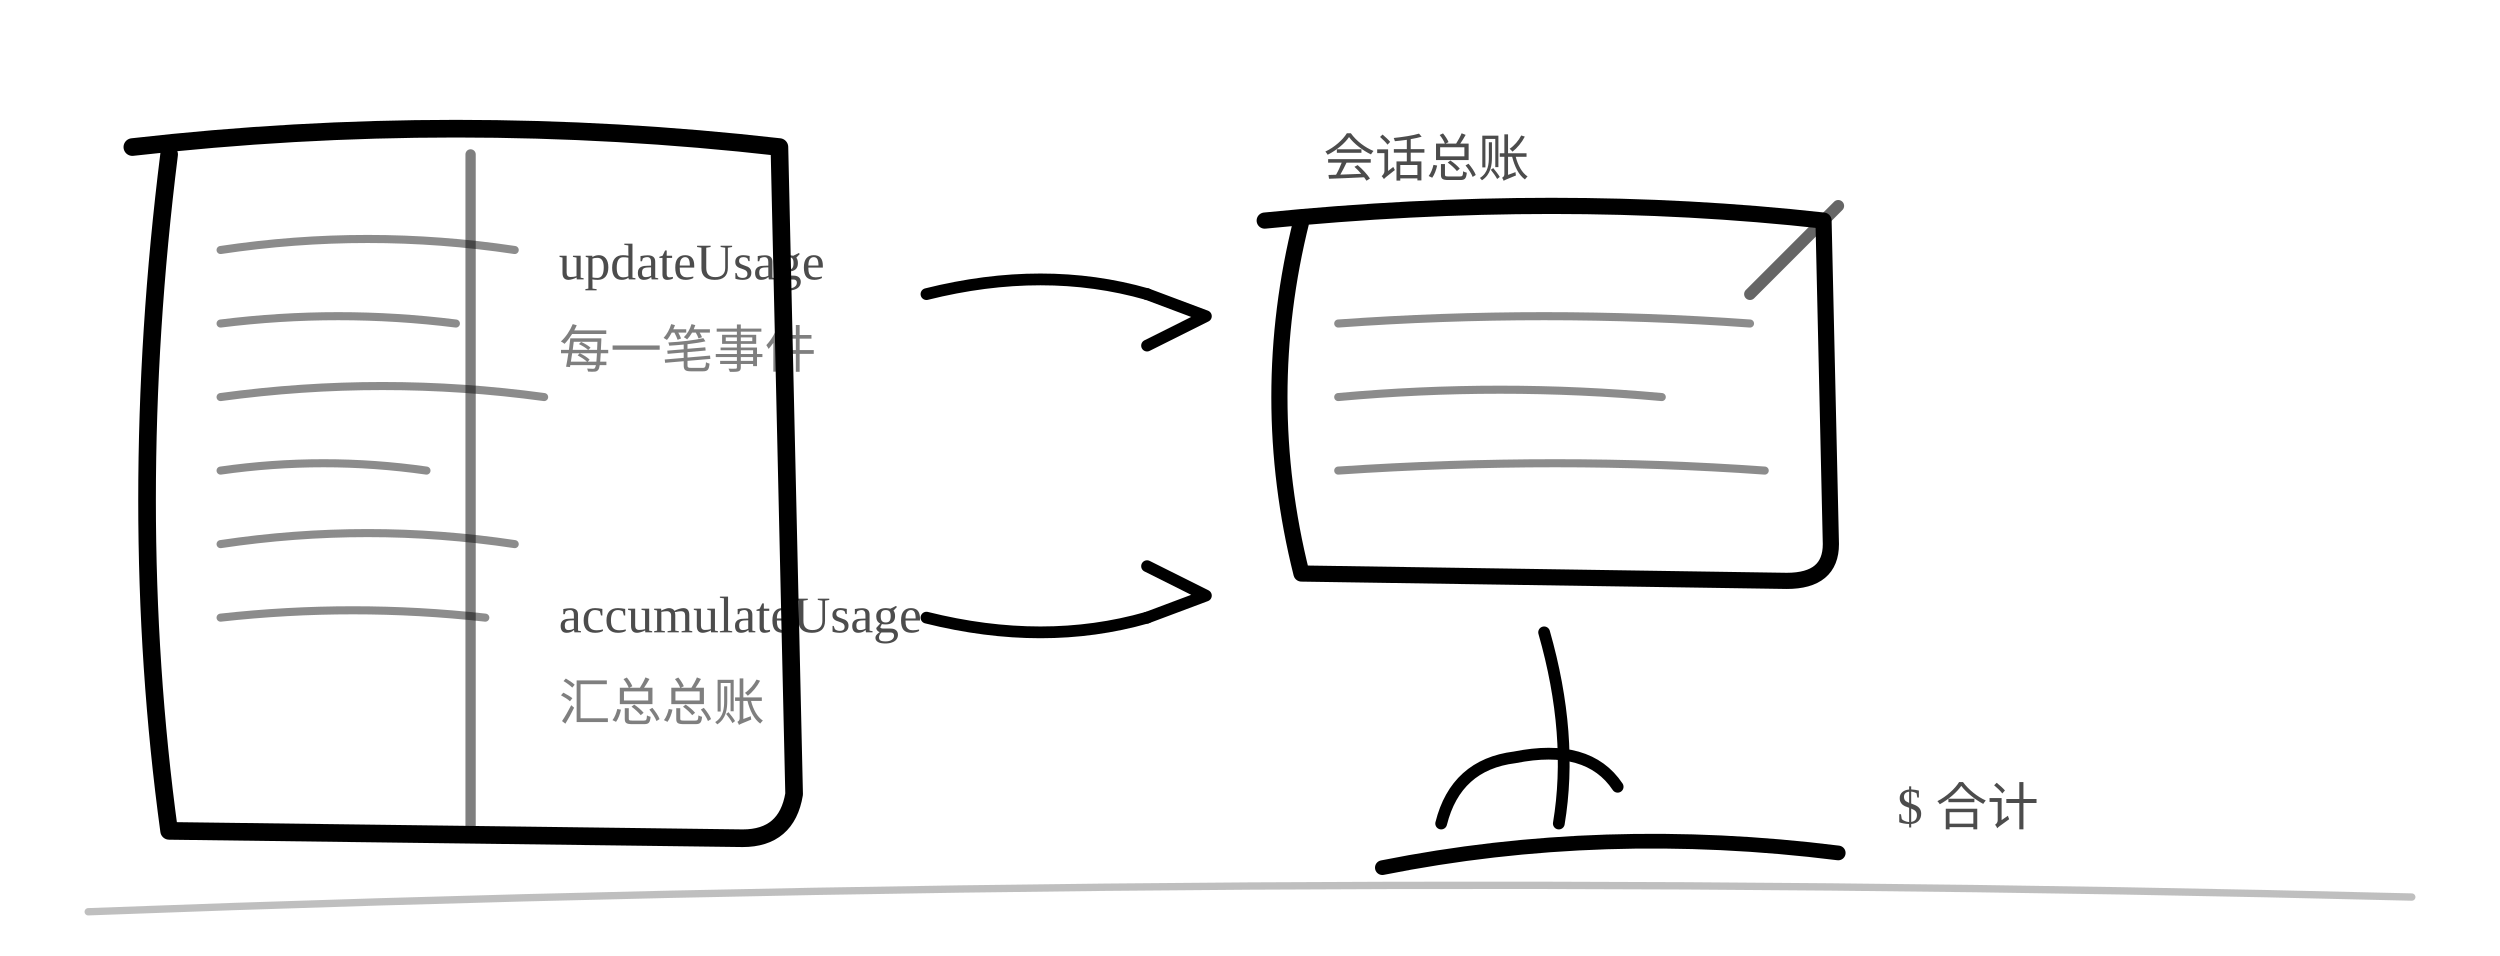
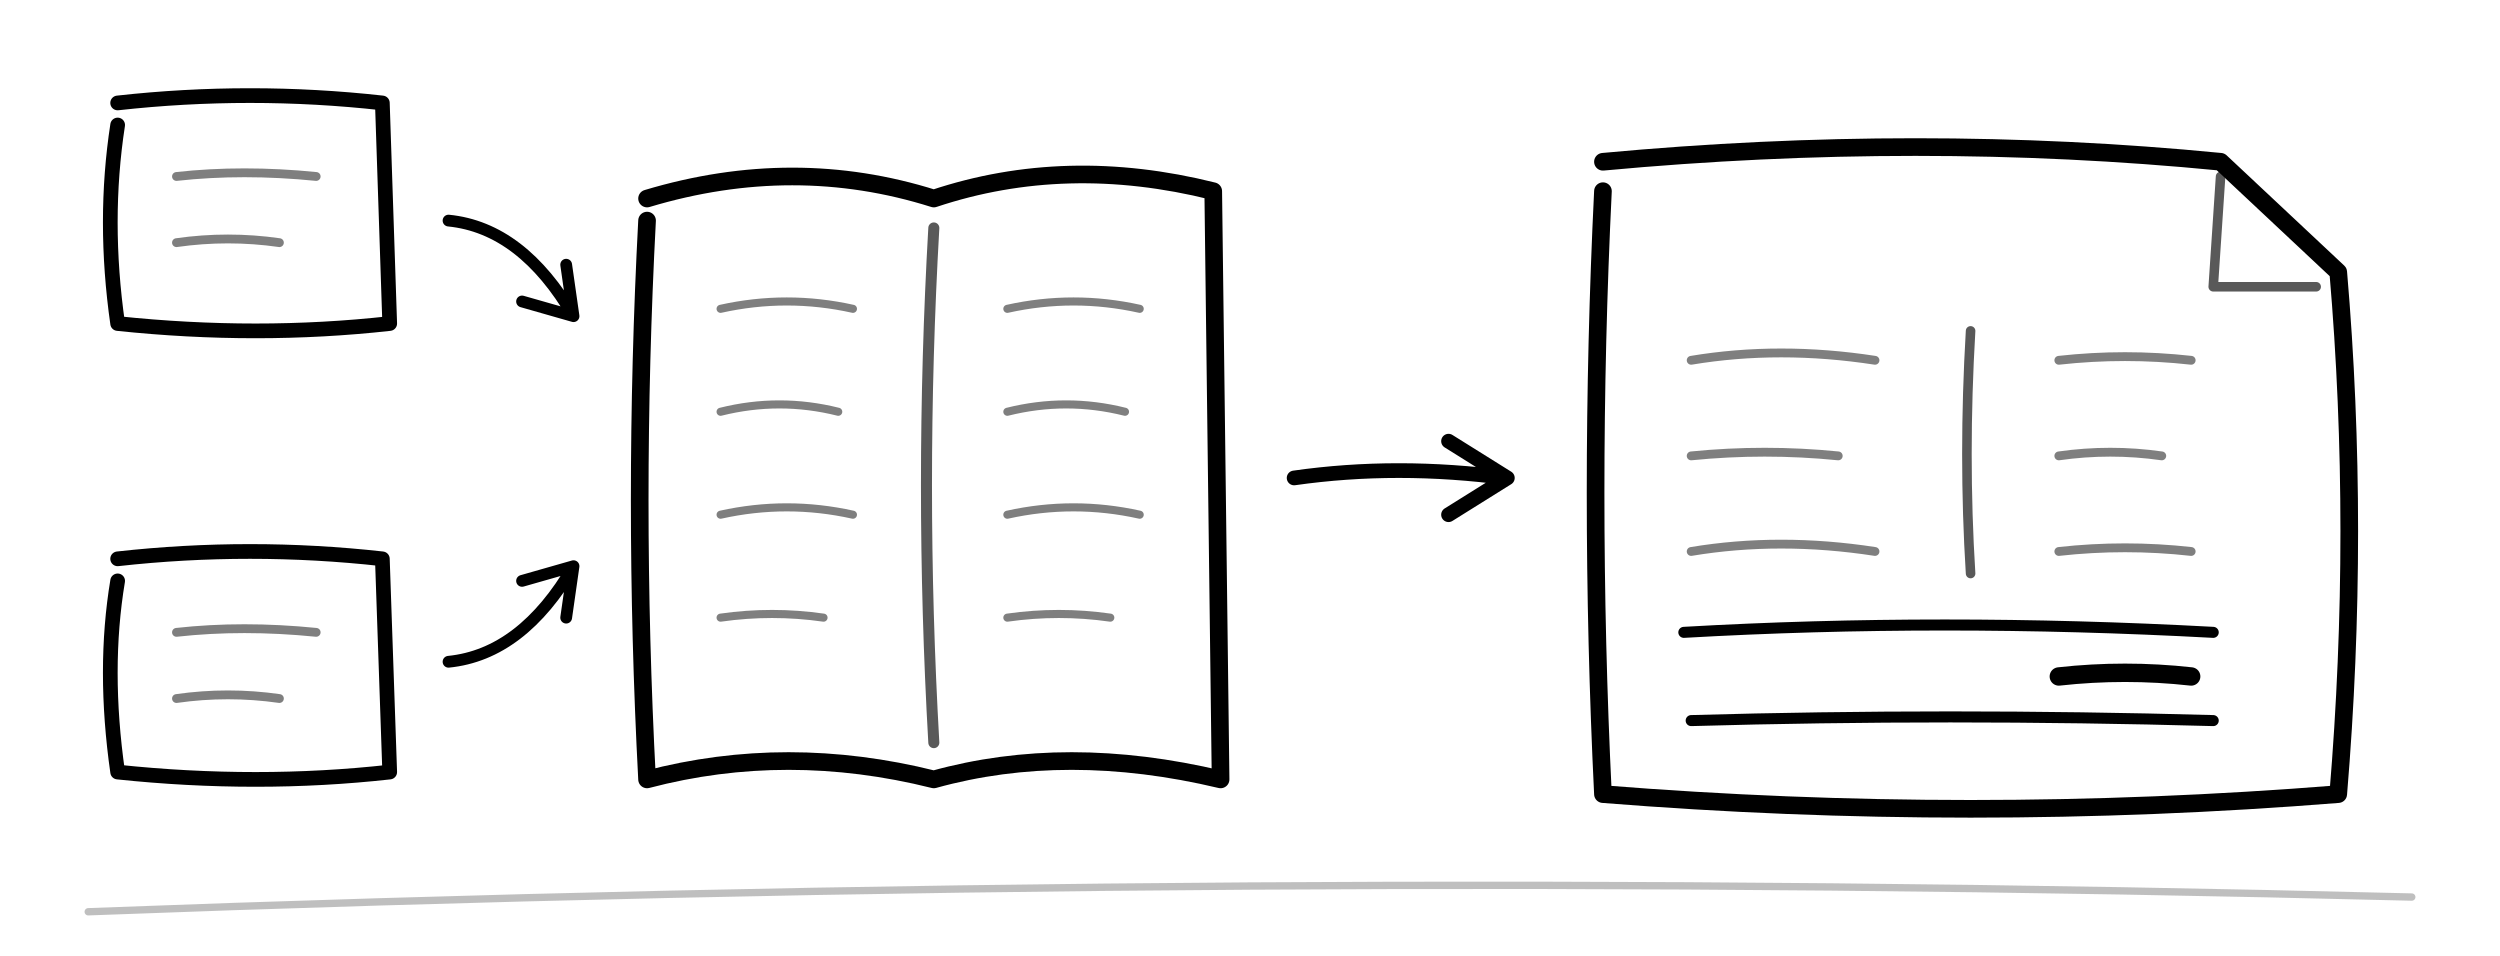
<svg class="a-cost-ledger" viewBox="0 0 340 130" fill="none" stroke="currentColor" stroke-width="1.8" stroke-linecap="round" stroke-linejoin="round">
-   <path d="M18 20q44-5 88 0l2 88q-1 6-7 6l-78-1q-6-44 0-92" stroke-width="2.4" pathLength="100" />
-   <path d="M64 21v92" stroke-width="1.4" opacity=".5" pathLength="100" />
-   <path d="M30 34q20-3 40 0M30 44q16-2 32 0M30 54q22-3 44 0M30 64q14-2 28 0M30 74q20-3 40 0M30 84q18-2 36 0" stroke-width="1.1" opacity=".45" pathLength="100" />
-   <text x="76" y="38" fill="currentColor" stroke="none" font-size="7" opacity=".7">updateUsage</text>
-   <text x="76" y="50" fill="currentColor" stroke="none" font-size="7" opacity=".5">每一笔事件</text>
-   <text x="76" y="86" fill="currentColor" stroke="none" font-size="7" opacity=".7">accumulateUsage</text>
-   <text x="76" y="98" fill="currentColor" stroke="none" font-size="7" opacity=".5">汇总总账</text>
-   <path d="M126 40q16-4 30 0" stroke-width="1.6" pathLength="100" />
-   <path d="M156 40l8 3-8 4" stroke-width="1.6" pathLength="100" />
-   <path d="M126 84q16 4 30 0" stroke-width="1.6" pathLength="100" />
-   <path d="M156 84l8-3-8-4" stroke-width="1.6" pathLength="100" />
-   <path d="M172 30q40-4 76 0l1 44q0 5-6 5l-66-1q-6-24 0-48" stroke-width="2.2" pathLength="100" />
-   <path d="M182 44q28-2 56 0M182 54q22-2 44 0M182 64q30-2 58 0" stroke-width="1.1" opacity=".45" pathLength="100" />
-   <path d="M238 40l12-12" stroke-width="1.6" opacity=".6" pathLength="100" />
-   <text x="180" y="24" fill="currentColor" stroke="none" font-size="7" opacity=".7">会话总账</text>
-   <path d="M210 86q4 14 2 26" stroke-width="1.6" pathLength="100" />
-   <path d="M188 118q30-6 62-2" stroke-width="2" pathLength="100" />
-   <path d="M196 112q2-8 10-9q10-2 14 4" stroke-width="1.6" pathLength="100" />
-   <text x="258" y="112" fill="currentColor" stroke="none" font-size="7" opacity=".7">$ 合计</text>
+   <path d="M16 14q18-2 36 0l1 30q-18 2-37 0q-2-14 0-27M16 76q18-2 36 0l1 29q-18 2-37 0q-2-14 0-26" stroke-width="2" pathLength="100" />
+   <path d="M24 24q9-1 19 0M24 33q7-1 14 0M24 86q9-1 19 0M24 95q7-1 14 0" stroke-width="1.2" opacity=".5" pathLength="100" />
+   <path d="M61 30q10 1 17 13m-7-2 7 2-1-7M61 90q10-1 17-13m-7 2 7-2-1 7" stroke-width="1.6" pathLength="100" />
+   <path d="M88 27q20-6 39 0q18-6 38-1l1 80q-21-5-39 0q-20-5-39 0q-2-38 0-76" stroke-width="2.4" pathLength="100" />
+   <path d="M127 31q-2 35 0 70" stroke-width="1.5" opacity=".65" pathLength="100" />
+   <path d="M98 42q9-2 18 0M98 56q8-2 16 0M98 70q9-2 18 0M98 84q7-1 14 0M137 42q9-2 18 0M137 56q8-2 16 0M137 70q9-2 18 0M137 84q7-1 14 0" stroke-width="1.1" opacity=".5" pathLength="100" />
+   <path d="M176 65q14-2 29 0m-8-5 8 5-8 5" stroke-width="2" pathLength="100" />
+   <path d="M218 22q43-4 84 0l16 15q3 35 0 71q-50 4-100 0q-2-41 0-82" stroke-width="2.4" pathLength="100" />
+   <path d="M302 24l-1 15 14 0M268 45q-1 17 0 33" stroke-width="1.3" opacity=".65" pathLength="100" />
+   <path d="M230 49q12-2 25 0M230 62q10-1 20 0M230 75q12-2 25 0M280 49q9-1 18 0M280 62q7-1 14 0M280 75q9-1 18 0" stroke-width="1.2" opacity=".5" pathLength="100" />
+   <path d="M229 86q35-2 72 0M230 98q35-1 71 0" stroke-width="1.5" pathLength="100" />
+   <path d="M280 92q9-1 18 0" stroke-width="2.5" pathLength="100" />
  <path d="M12 124q158-6 316-2" stroke-width="1" opacity=".25" pathLength="100" />
</svg>
